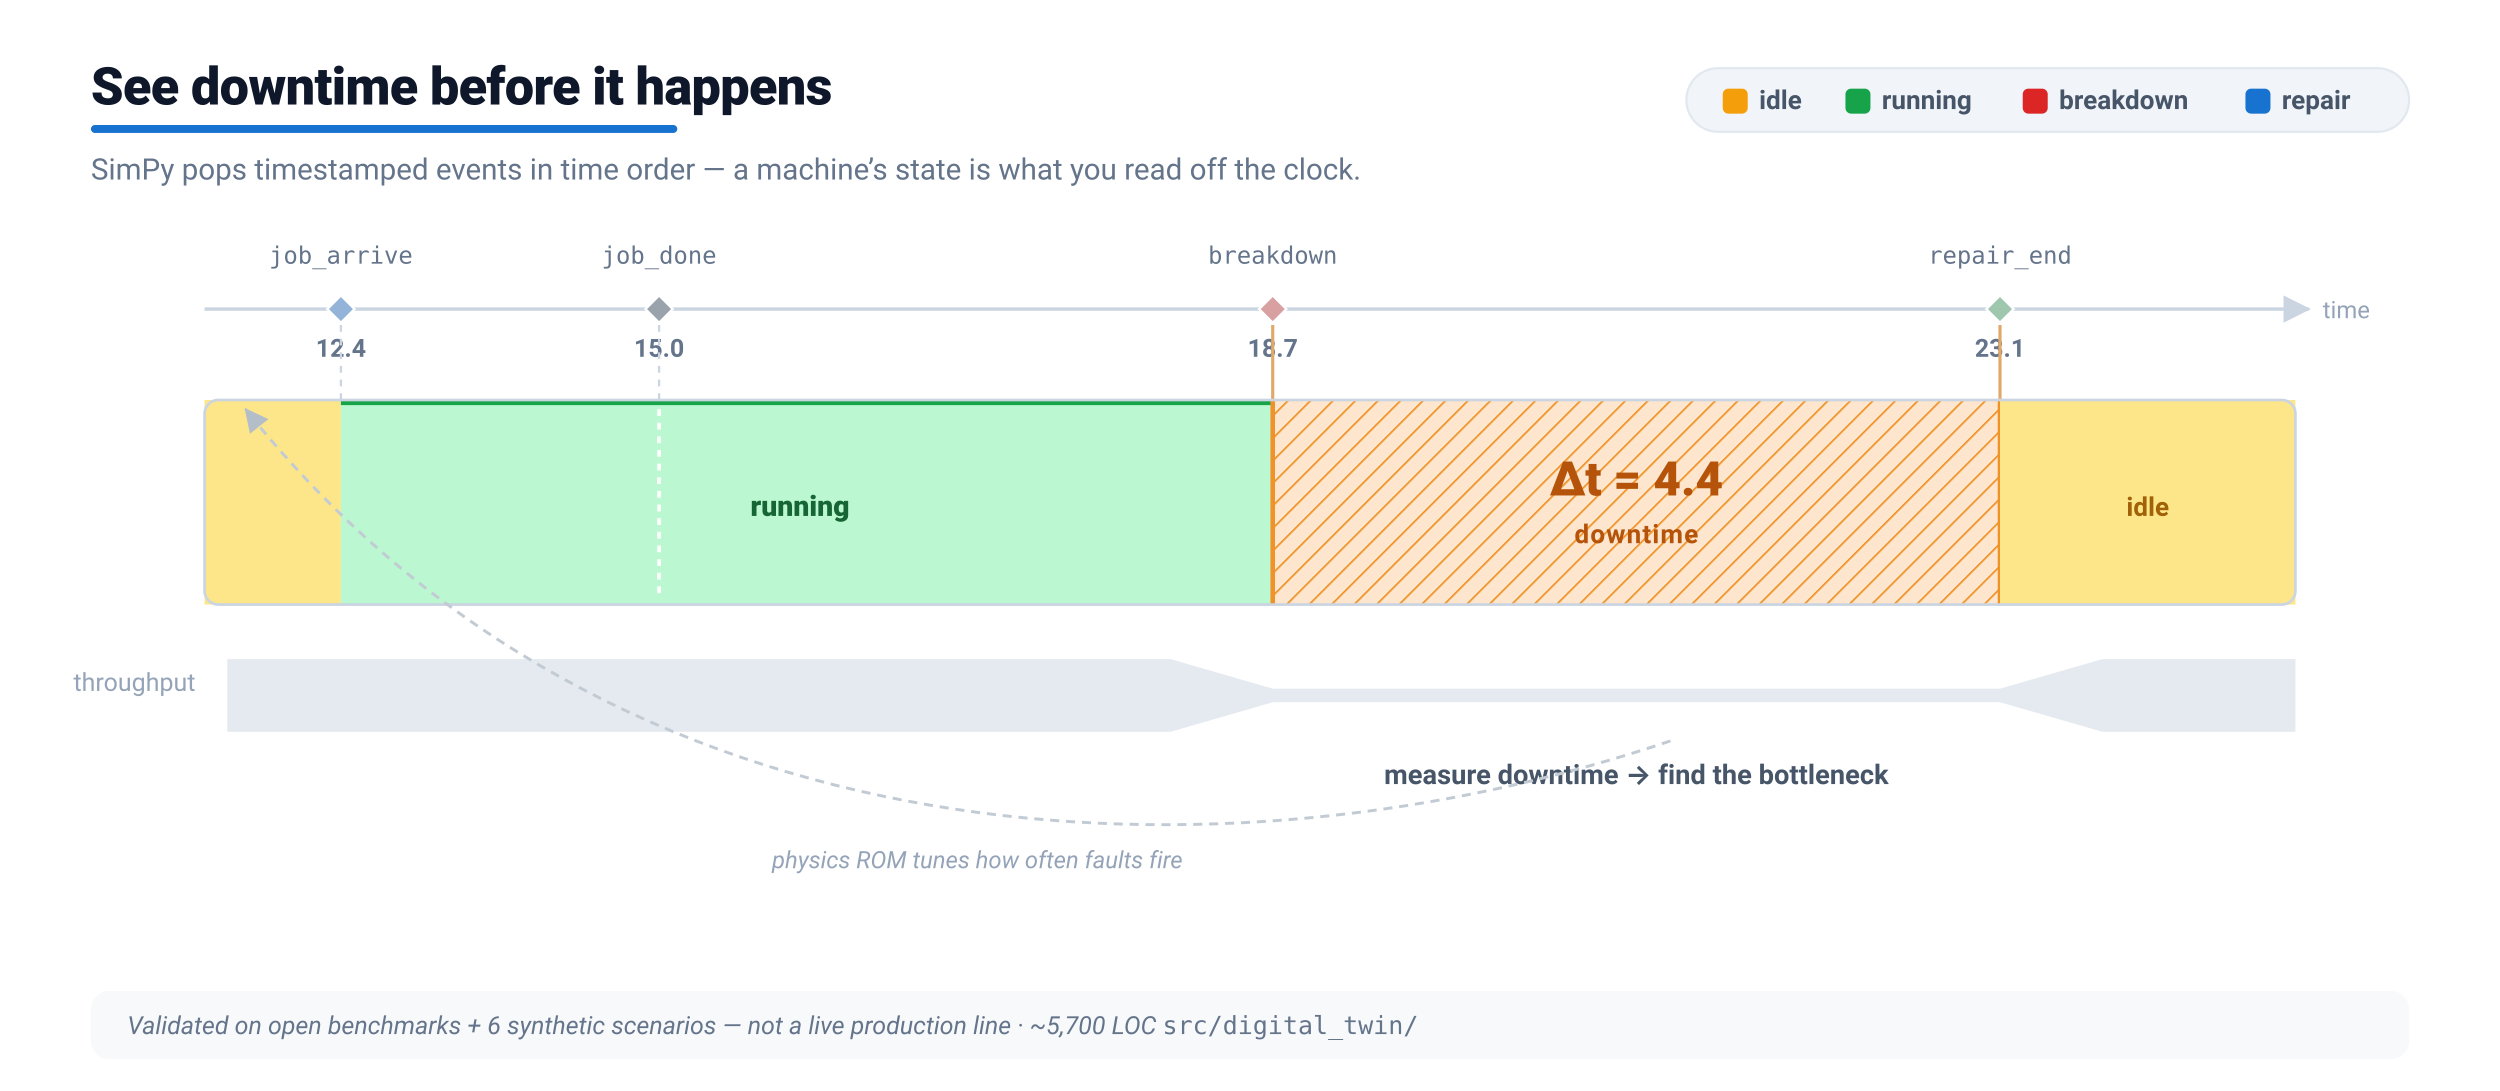
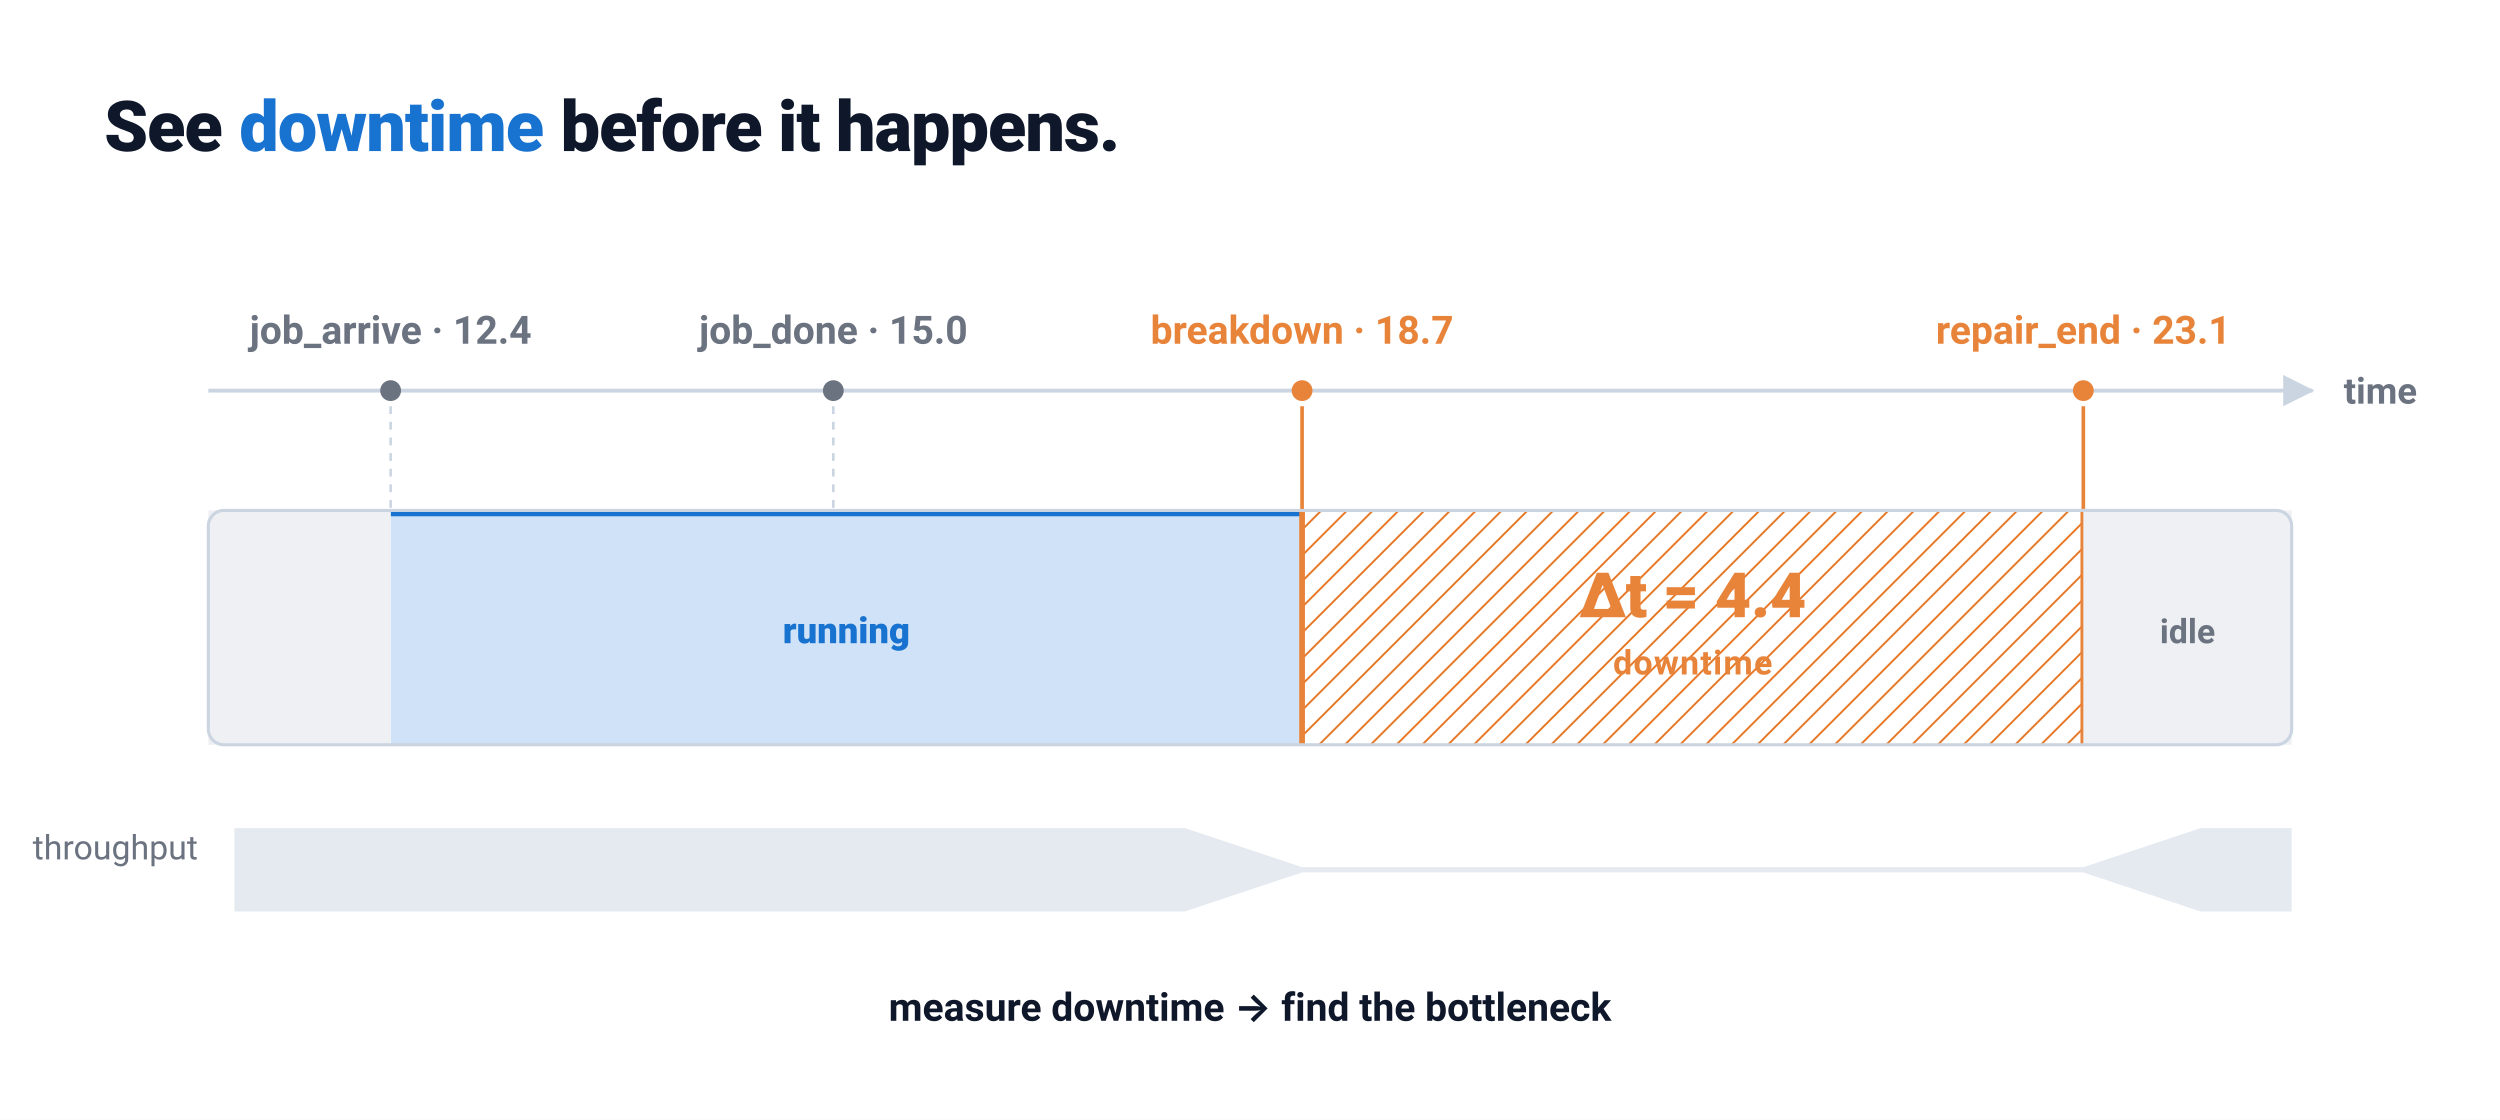
- <svg xmlns="http://www.w3.org/2000/svg" viewBox="0 0 1100 480" font-family="ui-sans-serif, system-ui, -apple-system, 'Segoe UI', Roboto, sans-serif">
+ <svg xmlns="http://www.w3.org/2000/svg" viewBox="0 0 960 430" font-family="ui-sans-serif, system-ui, -apple-system, 'Segoe UI', Roboto, sans-serif">
  <defs>
-     <marker id="dt-ahm" markerWidth="9" markerHeight="8" refX="7.5" refY="4" orient="auto">
-       <path d="M0,0 L8,4 L0,8 Z" fill="#b4bec9" />
-     </marker>
-     <marker id="dt-ahl" markerWidth="9" markerHeight="8" refX="7.5" refY="4" orient="auto">
+     <marker id="dt-ah" markerWidth="9" markerHeight="8" refX="7.5" refY="4" orient="auto">
      <path d="M0,0 L8,4 L0,8 Z" fill="#cbd5e1" />
    </marker>
    <pattern id="dt-hatch" width="7" height="7" patternUnits="userSpaceOnUse" patternTransform="rotate(45)">
-       <rect width="7" height="7" fill="#fde6cd" />
-       <line x1="0" y1="0" x2="0" y2="7" stroke="#f09228" stroke-width="1.5" />
+       <rect width="7" height="7" fill="#ffffff" />
+       <line x1="0" y1="0" x2="0" y2="7" stroke="#e8833a" stroke-width="1.6" />
    </pattern>
  </defs>
-   <rect x="0" y="0" width="1100" height="480" fill="#ffffff" />
-   <text x="40" y="46" font-size="23" font-weight="800" fill="#0f172a" letter-spacing="-.3">See downtime before it happens</text>
-   <rect x="40" y="55" width="258" height="3.5" rx="1.75" fill="#1772d0" />
-   <text x="40" y="79" font-size="13" fill="#64748b">SimPy pops timestamped events in time order — a machine’s state is what you read off the clock.</text>
-   <rect x="742" y="30" width="318" height="28" rx="14" fill="#f1f5f9" stroke="#e2e8f0" />
-   <rect x="758" y="39" width="11" height="11" rx="2.5" fill="#f59e0b" />
-   <text x="774" y="48" font-size="11.5" font-weight="700" fill="#475569">idle</text>
-   <rect x="812" y="39" width="11" height="11" rx="2.5" fill="#16a34a" />
-   <text x="828" y="48" font-size="11.5" font-weight="700" fill="#475569">running</text>
-   <rect x="890" y="39" width="11" height="11" rx="2.5" fill="#dc2626" />
-   <text x="906" y="48" font-size="11.5" font-weight="700" fill="#475569">breakdown</text>
-   <rect x="988" y="39" width="11" height="11" rx="2.5" fill="#1772d0" />
-   <text x="1004" y="48" font-size="11.5" font-weight="700" fill="#475569">repair</text>
-   <g font-family="ui-monospace, Menlo, Consolas, monospace" font-size="10.5" fill="#64748b" text-anchor="middle">
-     <text x="150" y="116">job_arrive</text>
-     <text x="290" y="116">job_done</text>
-     <text x="560" y="116">breakdown</text>
-     <text x="880" y="116">repair_end</text>
+   <rect x="0" y="0" width="960" height="430" fill="#ffffff" />
+   <text x="40" y="58" font-size="27" font-weight="800" fill="#0f172a" letter-spacing="-.4">See <tspan fill="#1772d0">downtime</tspan> before it happens.</text>
+   <line x1="80" y1="150" x2="888" y2="150" stroke="#cbd5e1" stroke-width="1.5" marker-end="url(#dt-ah)" />
+   <text x="900" y="155" font-size="14" font-weight="600" fill="#6b7280">time</text>
+   <g stroke="#cbd5e1" stroke-width="1" stroke-dasharray="3 3">
+     <line x1="150" y1="156" x2="150" y2="196" />
+     <line x1="320" y1="156" x2="320" y2="196" />
  </g>
-   <line x1="90" y1="136" x2="1016" y2="136" stroke="#cbd5e1" stroke-width="1.5" marker-end="url(#dt-ahl)" />
-   <text x="1022" y="140" font-size="10.5" fill="#94a3b8">time</text>
-   <polygon points="150,130 156,136 150,142 144,136" fill="#93b4d8" stroke="#ffffff" />
-   <polygon points="290,130 296,136 290,142 284,136" fill="#9aa3ab" stroke="#ffffff" />
-   <polygon points="560,130 566,136 560,142 554,136" fill="#d8a0a0" stroke="#ffffff" />
-   <polygon points="880,130 886,136 880,142 874,136" fill="#9ec7ad" stroke="#ffffff" />
-   <g font-size="11" fill="#64748b" text-anchor="middle" font-weight="700">
-     <text x="150" y="157">12.4</text>
-     <text x="290" y="157">15.0</text>
-     <text x="560" y="157">18.7</text>
-     <text x="880" y="157">23.1</text>
+   <g stroke="#e8833a" stroke-width="1.4">
+     <line x1="500" y1="156" x2="500" y2="196" />
+     <line x1="800" y1="156" x2="800" y2="196" />
  </g>
-   <line x1="150" y1="143" x2="150" y2="176" stroke="#cbd5e1" stroke-width="1" stroke-dasharray="3 3" />
-   <line x1="290" y1="143" x2="290" y2="176" stroke="#cbd5e1" stroke-width="1" stroke-dasharray="3 3" />
-   <line x1="560" y1="143" x2="560" y2="176" stroke="#e0a96a" stroke-width="1.4" />
-   <line x1="880" y1="143" x2="880" y2="176" stroke="#e0a96a" stroke-width="1.4" />
-   <rect x="90" y="176" width="60" height="90" fill="#fde68a" />
-   <rect x="150" y="176" width="410" height="90" fill="#bbf7d0" />
-   <line x1="150" y1="177" x2="560" y2="177" stroke="#16a34a" stroke-width="2.5" />
-   <line x1="290" y1="180" x2="290" y2="262" stroke="#ffffff" stroke-width="1.6" stroke-dasharray="3 3" />
-   <rect x="560" y="176" width="320" height="90" fill="url(#dt-hatch)" />
-   <line x1="560" y1="176" x2="560" y2="266" stroke="#f09228" stroke-width="2" />
-   <line x1="880" y1="176" x2="880" y2="266" stroke="#f09228" stroke-width="2" />
-   <rect x="880" y="176" width="130" height="90" fill="#fde68a" />
-   <rect x="90" y="176" width="920" height="90" rx="6" fill="none" stroke="#cbd5e1" stroke-width="1.2" />
-   <text x="352" y="227" font-size="12.5" font-weight="800" fill="#166534" text-anchor="middle">running</text>
-   <text x="945" y="227" font-size="11.5" font-weight="700" fill="#a16207" text-anchor="middle">idle</text>
-   <text x="720" y="218" font-size="21" font-weight="800" fill="#b45309" text-anchor="middle">Δt = 4.4</text>
-   <text x="720" y="239" font-size="11.5" font-weight="700" fill="#b45309" text-anchor="middle" letter-spacing=".5">downtime</text>
-   <text x="86" y="304" font-size="11" fill="#94a3b8" text-anchor="end">throughput</text>
-   <path d="M 100 290 L 515 290 L 560 303 L 880 303 L 925 290 L 1010 290 L 1010 322 L 925 322 L 880 309 L 560 309 L 515 322 L 100 322 Z" fill="#cbd5e1" opacity="0.5" />
-   <text x="720" y="345" font-size="12" font-weight="700" fill="#475569" text-anchor="middle">measure downtime → find the bottleneck</text>
-   <path d="M 735 326 C 540 392, 270 384, 108 180" fill="none" stroke="#c2cbd4" stroke-width="1.3" stroke-dasharray="4 3" marker-end="url(#dt-ahm)" />
-   <text x="430" y="382" font-size="10.5" font-style="italic" fill="#94a3b8" text-anchor="middle">physics ROM tunes how often faults fire</text>
-   <rect x="40" y="436" width="1020" height="30" rx="8" fill="#f8f9fa" />
-   <text x="56" y="455" font-size="11" font-style="italic" fill="#64748b">Validated on open benchmarks + 6 synthetic scenarios — not a live production line · ~5,700 LOC <tspan font-family="ui-monospace, Menlo, Consolas, monospace" font-style="normal">src/digital_twin/</tspan>
-   </text>
+   <g fill="#6b7280">
+     <circle cx="150" cy="150" r="4" />
+     <circle cx="320" cy="150" r="4" />
+   </g>
+   <g fill="#e8833a">
+     <circle cx="500" cy="150" r="4" />
+     <circle cx="800" cy="150" r="4" />
+   </g>
+   <g text-anchor="middle">
+     <text x="150" y="132" font-size="15" font-weight="600" fill="#6b7280">job_arrive · 12.4</text>
+     <text x="320" y="132" font-size="15" font-weight="600" fill="#6b7280">job_done · 15.0</text>
+     <text x="500" y="132" font-size="15" font-weight="700" fill="#e8833a">breakdown · 18.7</text>
+     <text x="800" y="132" font-size="15" font-weight="700" fill="#e8833a">repair_end · 23.1</text>
+   </g>
+   <rect x="150" y="196" width="350" height="90" fill="#cfe2f7" />
+   <line x1="150" y1="197" x2="500" y2="197" stroke="#1772d0" stroke-width="2.5" />
+   <rect x="500" y="196" width="300" height="90" fill="url(#dt-hatch)" />
+   <line x1="500" y1="196" x2="500" y2="286" stroke="#e8833a" stroke-width="2.2" />
+   <line x1="800" y1="196" x2="800" y2="286" stroke="#e8833a" stroke-width="2.2" />
+   <rect x="80" y="196" width="70" height="90" fill="#eef0f3" />
+   <rect x="800" y="196" width="80" height="90" fill="#eef0f3" />
+   <rect x="80" y="196" width="800" height="90" rx="6" fill="none" stroke="#cbd5e1" stroke-width="1.2" />
+   <text x="325" y="247" font-size="14" font-weight="800" fill="#1772d0" text-anchor="middle">running</text>
+   <text x="840" y="247" font-size="13" font-weight="700" fill="#6b7280" text-anchor="middle">idle</text>
+   <text x="650" y="237" font-size="24" font-weight="800" fill="#e8833a" text-anchor="middle">Δt = 4.4</text>
+   <text x="650" y="259" font-size="13" font-weight="700" fill="#e8833a" text-anchor="middle" letter-spacing=".5">downtime</text>
+   <text x="76" y="330" font-size="13" fill="#6b7280" text-anchor="end">throughput</text>
+   <path d="M 90 318 L 455 318 L 500 333 L 800 333 L 845 318 L 880 318 L 880 350 L 845 350 L 800 335 L 500 335 L 455 350 L 90 350 Z" fill="#cbd5e1" opacity="0.5" />
+   <text x="480" y="392" font-size="15" font-weight="700" fill="#0f172a" text-anchor="middle">measure downtime → find the bottleneck</text>
</svg>
